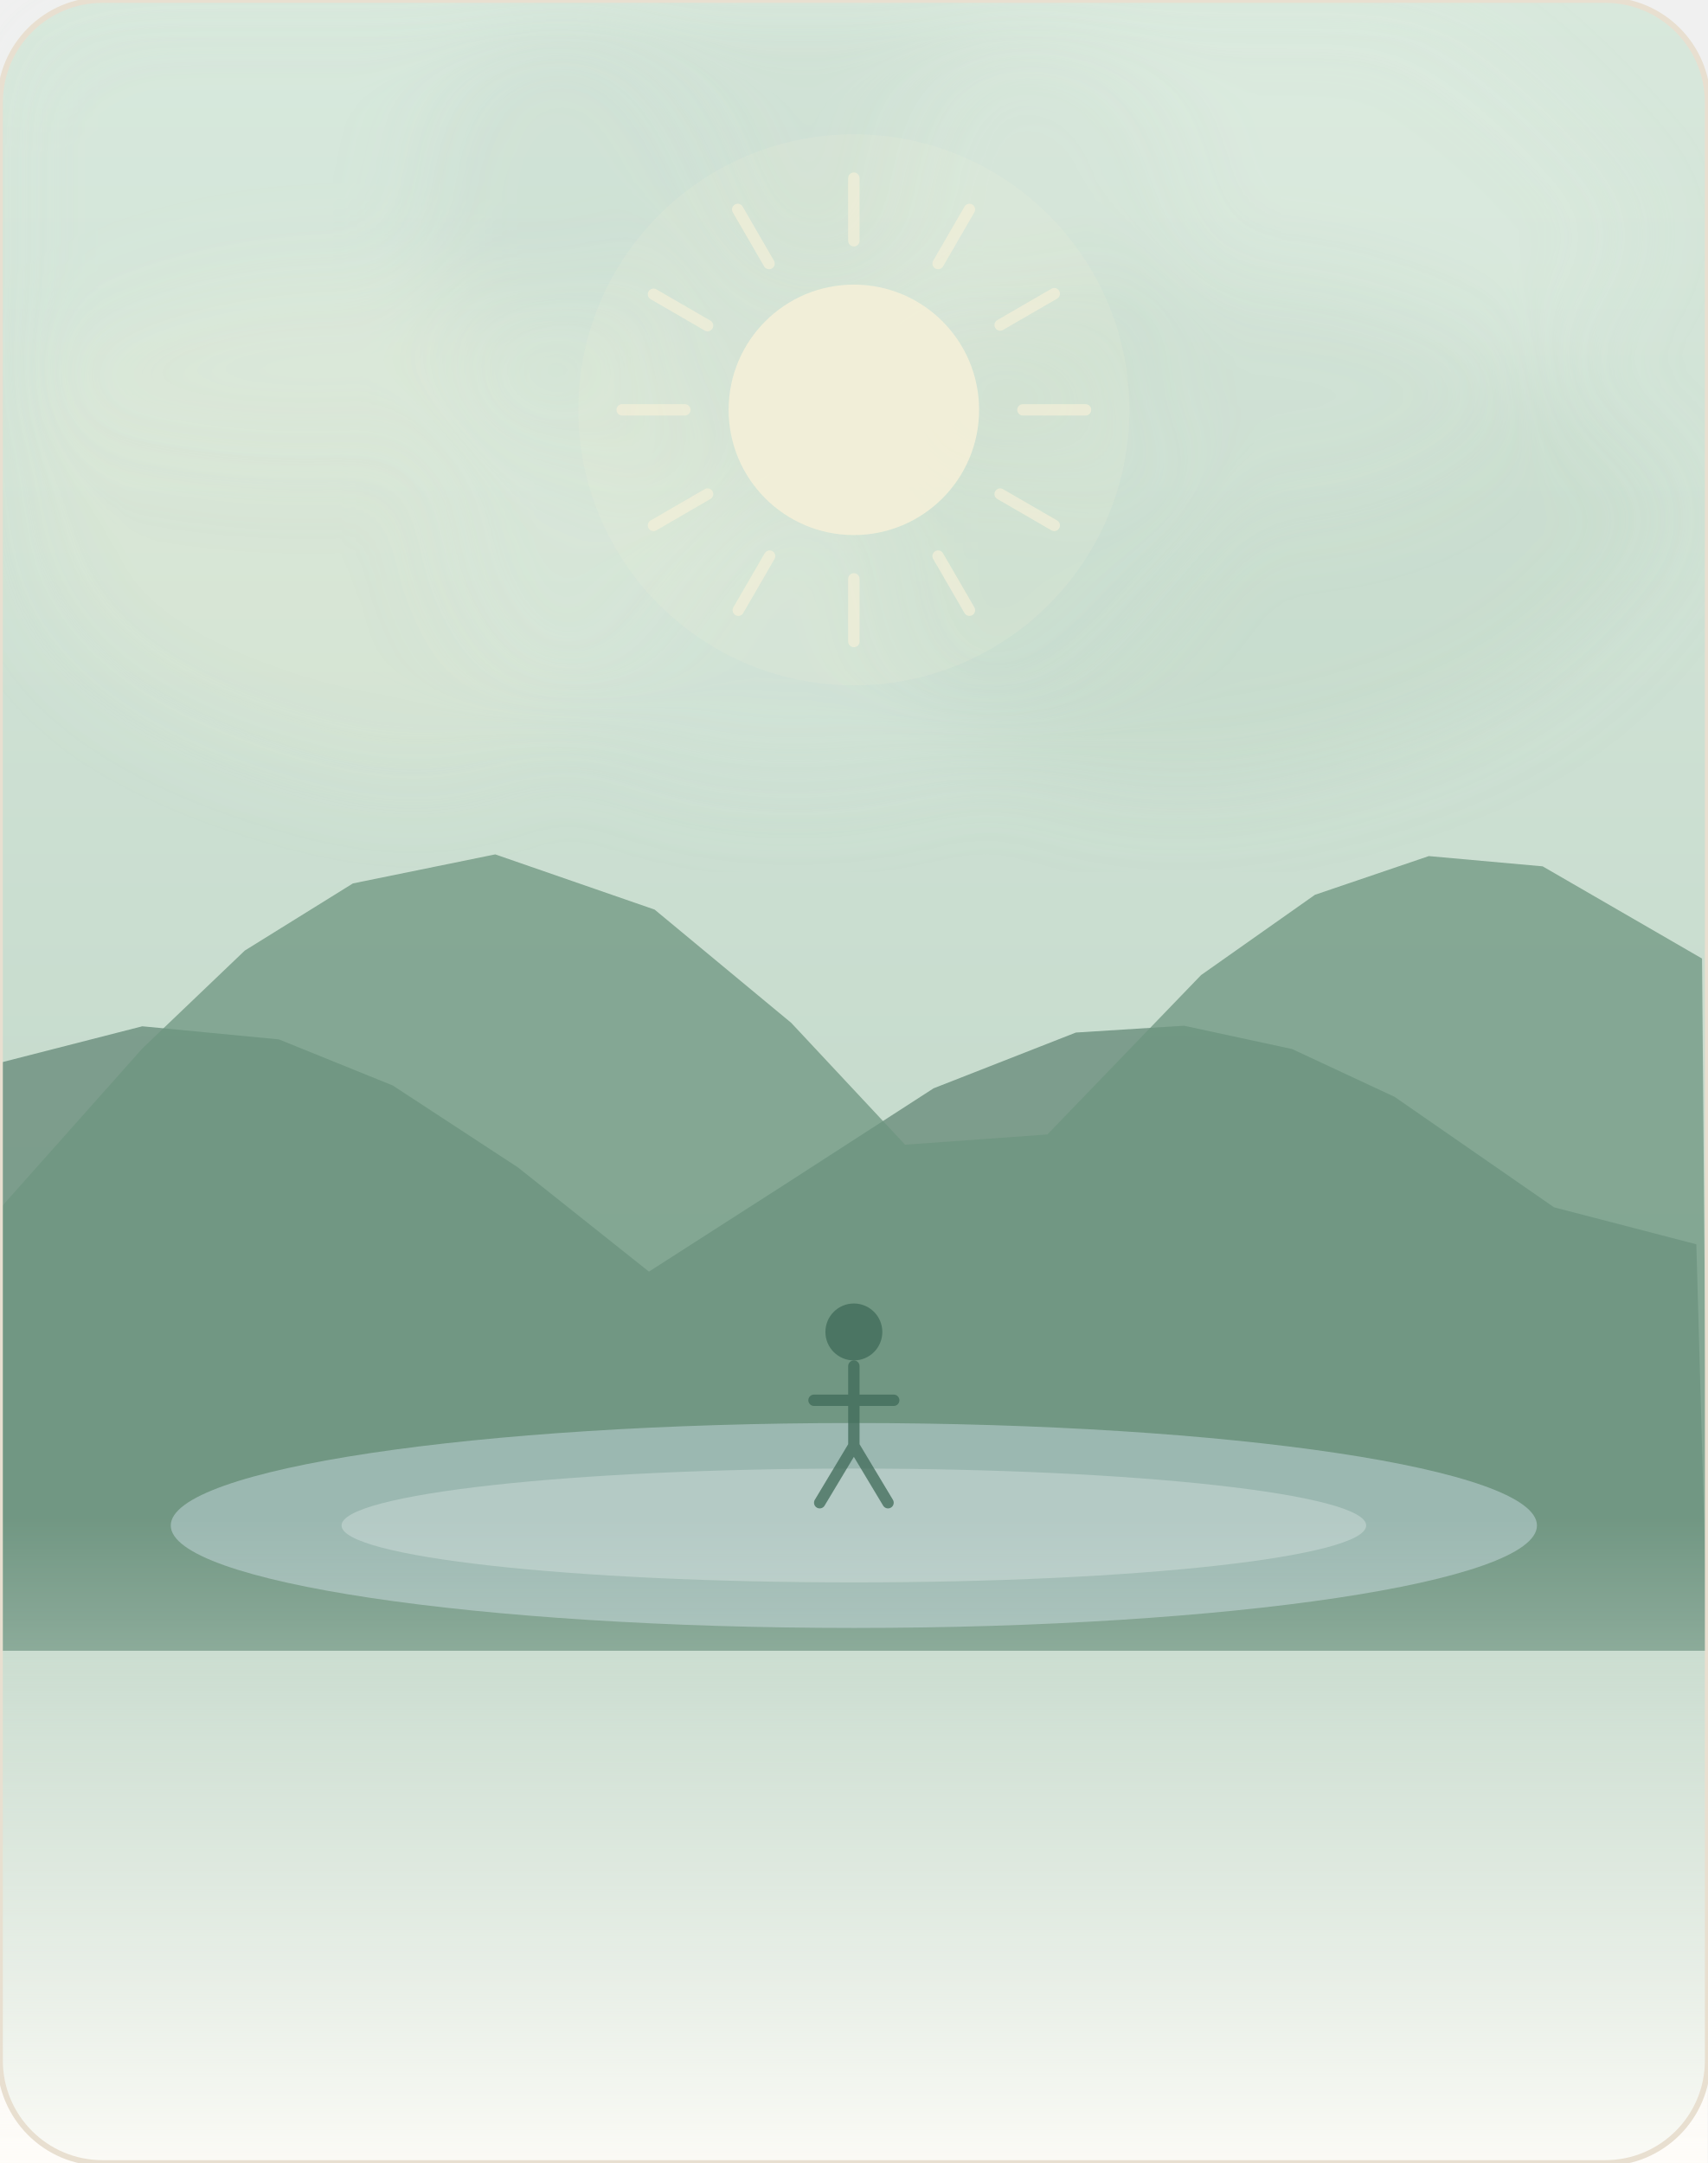
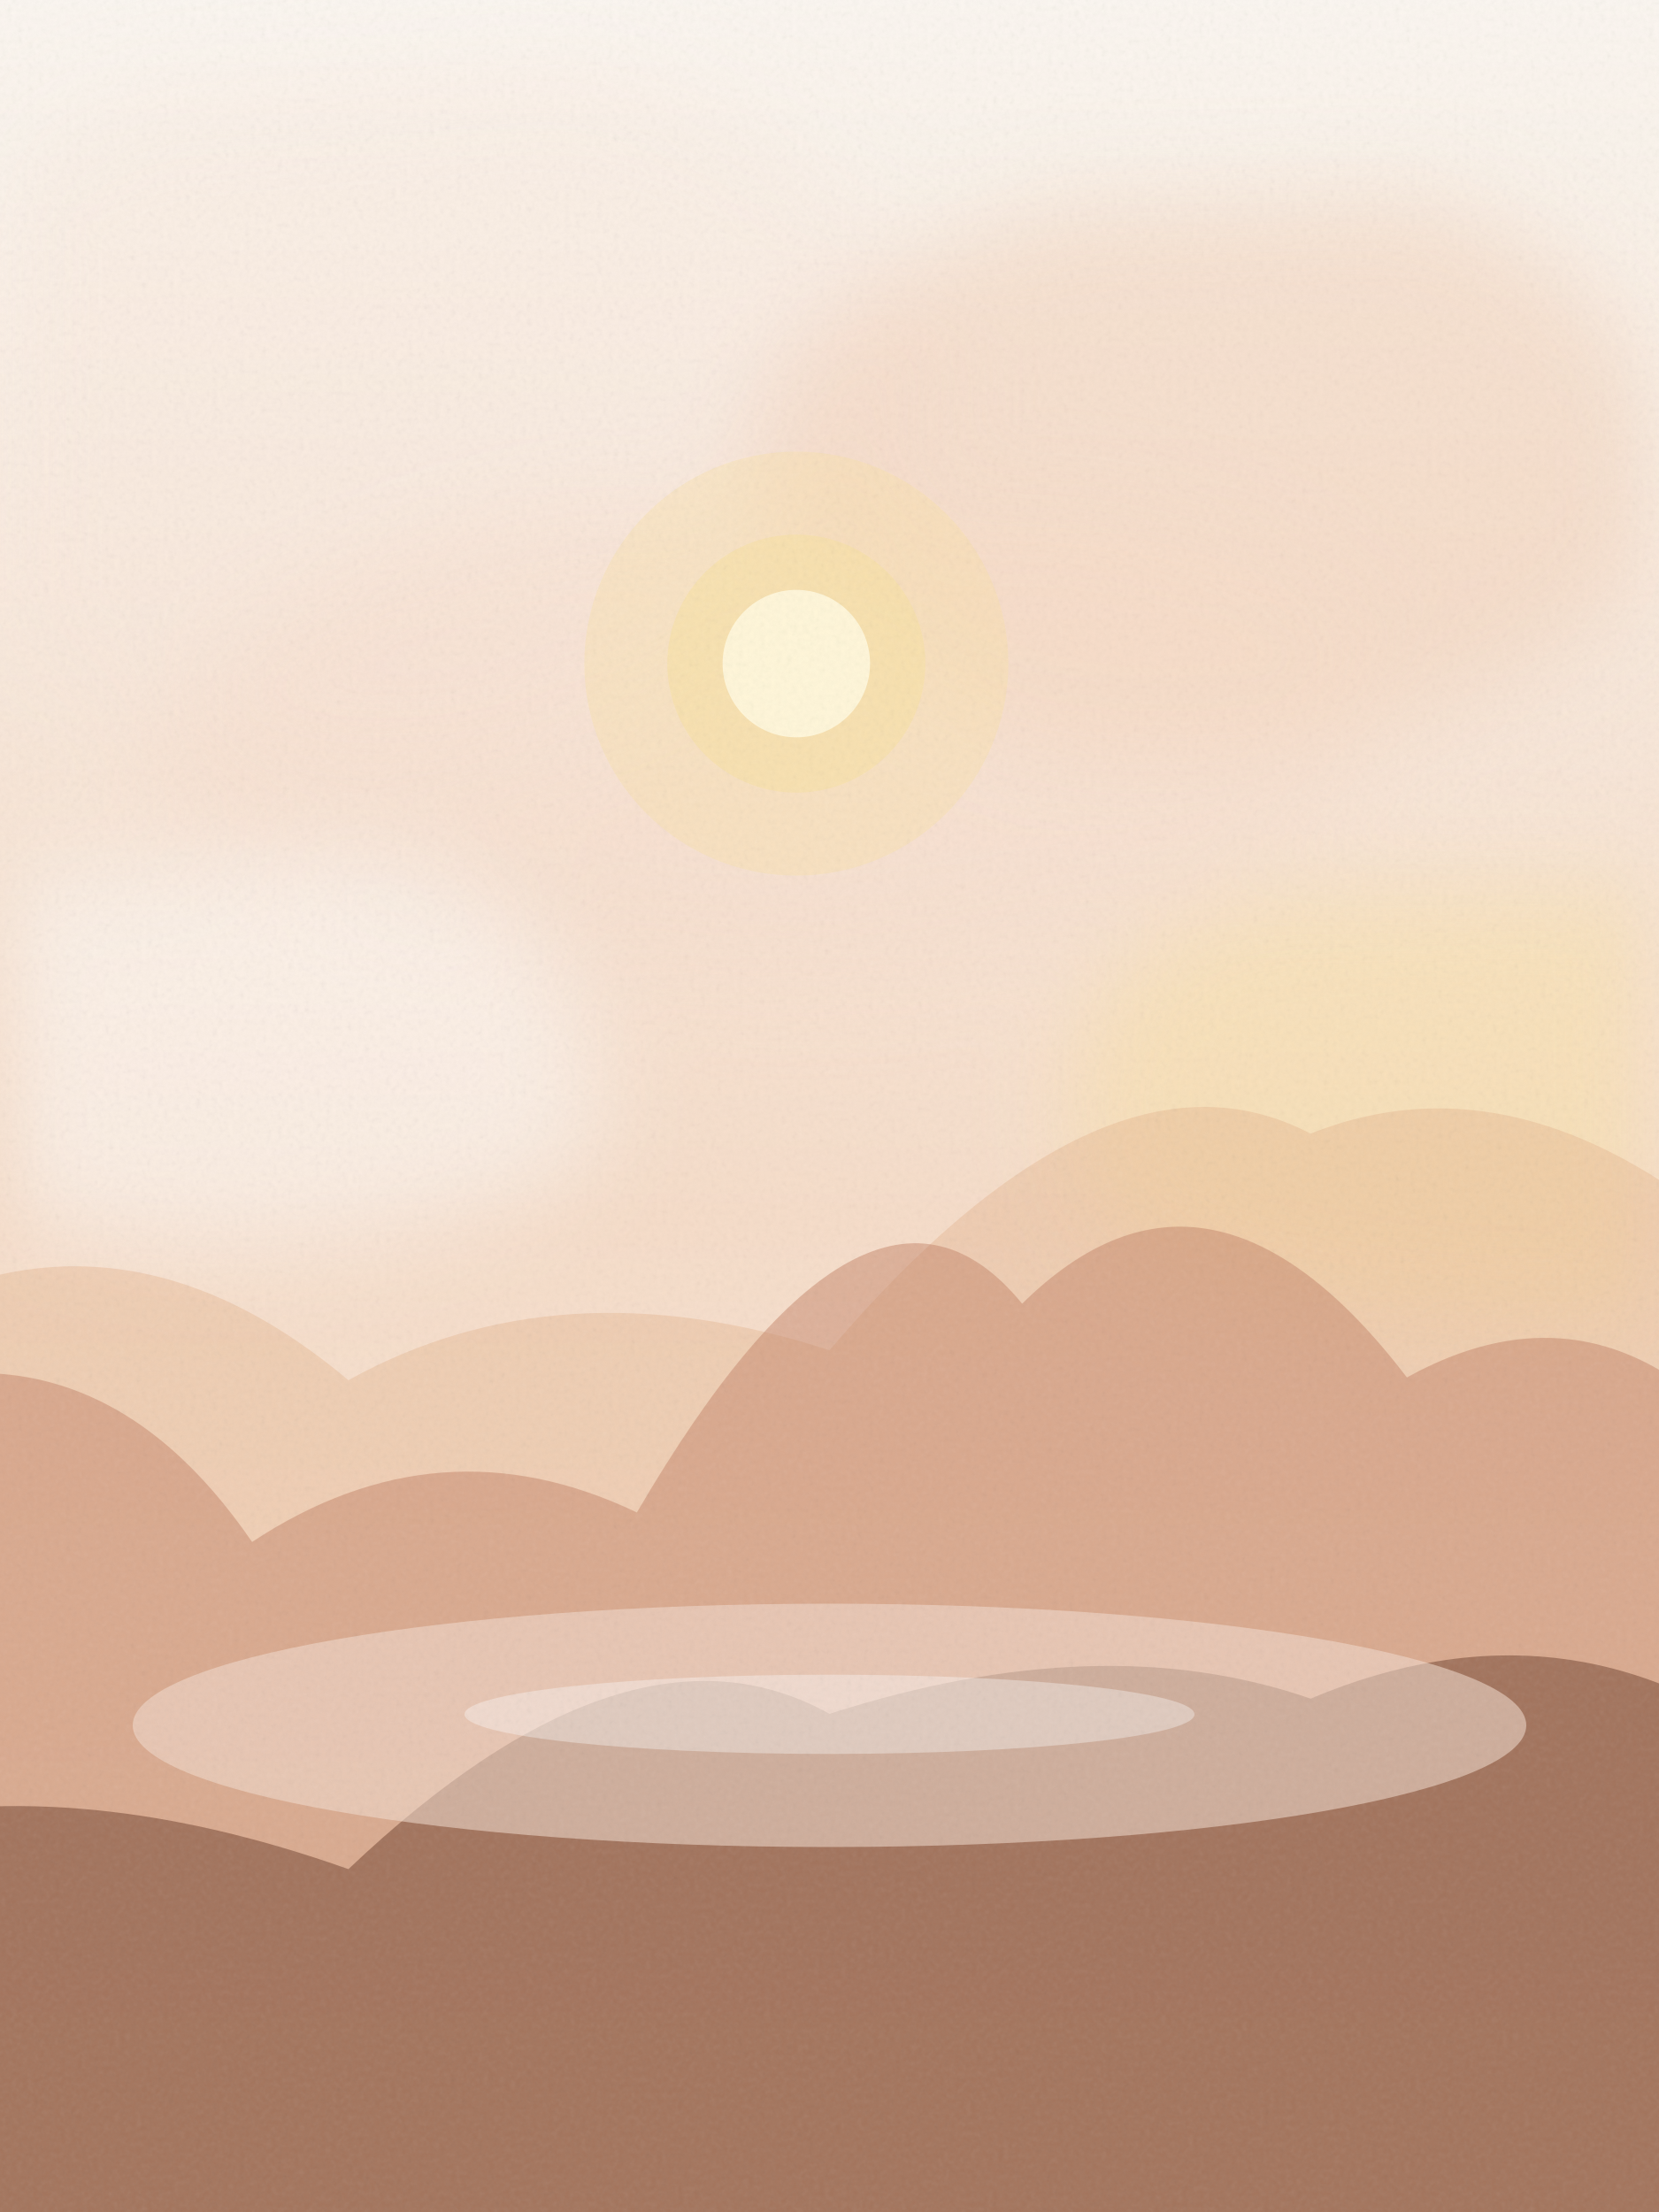
- <svg xmlns="http://www.w3.org/2000/svg" viewBox="0 0 300 380" width="300" height="380">
+ <svg xmlns="http://www.w3.org/2000/svg" viewBox="0 0 360 480" width="360" height="480">
  <defs>
-     <linearGradient id="skygrad" x1="0" y1="0" x2="0" y2="1">
-       <stop offset="0%" stop-color="#d8e8dc" />
-       <stop offset="100%" stop-color="#b7d0c0" />
+     <linearGradient id="g5sky" x1="0" y1="0" x2="0" y2="1">
+       <stop offset="0%" stop-color="#fbf6f0" />
+       <stop offset="55%" stop-color="#f6dcc8" />
+       <stop offset="100%" stop-color="#f8e8da" />
    </linearGradient>
-     <linearGradient id="paper" x1="0" y1="0" x2="0" y2="1">
-       <stop offset="0%" stop-color="#fffdf9" stop-opacity="0" />
-       <stop offset="70%" stop-color="#fffdf9" stop-opacity="0" />
-       <stop offset="100%" stop-color="#fffdf9" stop-opacity="0.95" />
-     </linearGradient>
-     <filter id="soft">
-       <feGaussianBlur stdDeviation="8" />
+     <filter id="g5soft" x="-30%" y="-30%" width="160%" height="160%">
+       <feGaussianBlur stdDeviation="10" />
+     </filter>
+     <filter id="g5grain" x="0" y="0" width="100%" height="100%">
+       <feTurbulence type="fractalNoise" baseFrequency="0.85" numOctaves="2" seed="5" />
+       <feColorMatrix type="saturate" values="0" />
+       <feComponentTransfer>
+         <feFuncA type="linear" slope="0.18" />
+       </feComponentTransfer>
    </filter>
  </defs>
-   <rect width="300" height="380" rx="18" fill="url(#skygrad)" />
-   <g filter="url(#soft)" opacity="0.9">
-     <path d="M 130.2 40.0 Q 130.2 40.0 118.8 52.3 Q 107.4 64.6 92.7 72.2 Q 78.1 79.9 59.7 80.6 Q 41.2 81.4 19.7 76.7 Q -1.9 72.1 -7.0 56.1 Q -12.2 40.0 -5.4 24.8 Q 1.4 9.6 19.8 0.8 Q 38.2 -8.0 61.0 -10.1 Q 83.8 -12.2 100.6 -1.0 Q 117.5 10.2 123.8 25.1 Z" fill="#d8e8dc" opacity="0.272" />
-     <path d="M 209.7 40.0 Q 209.7 40.0 205.0 55.6 Q 200.2 71.2 180.6 78.7 Q 161.0 86.1 139.1 88.1 Q 117.2 90.0 99.3 80.3 Q 81.3 70.5 76.9 55.2 Q 72.6 40.0 76.2 24.4 Q 79.8 8.8 99.3 1.0 Q 118.7 -6.8 138.9 -4.2 Q 159.0 -1.7 179.5 3.6 Q 199.9 8.9 204.8 24.4 Z" fill="#b7d0c0" opacity="0.225" />
-     <path d="M 288.8 40.0 Q 288.8 40.0 280.3 53.4 Q 271.7 66.8 257.1 78.1 Q 242.5 89.4 220.3 88.8 Q 198.0 88.3 178.4 80.0 Q 158.8 71.8 156.9 55.9 Q 155.0 40.0 158.6 25.0 Q 162.2 10.0 179.8 0.3 Q 197.5 -9.5 218.6 -6.4 Q 239.7 -3.4 253.6 6.0 Q 267.4 15.4 278.1 27.7 Z" fill="#e8f0ea" opacity="0.225" />
-     <path d="M 128.4 90.0 Q 128.4 90.0 120.0 103.4 Q 111.7 116.8 97.1 128.0 Q 82.4 139.2 62.1 134.7 Q 41.8 130.1 27.5 122.2 Q 13.3 114.2 7.9 102.1 Q 2.6 90.0 4.0 75.8 Q 5.3 61.6 23.2 55.0 Q 41.1 48.4 60.1 48.2 Q 79.1 48.1 97.5 54.5 Q 115.9 61.0 122.1 75.5 Z" fill="#f4f0d8" opacity="0.234" />
-     <path d="M 215.0 90.0 Q 215.0 90.0 204.5 104.0 Q 194.1 118.1 177.7 127.5 Q 161.3 136.9 139.9 137.1 Q 118.5 137.2 102.0 127.8 Q 85.4 118.3 79.6 104.2 Q 73.9 90.0 79.5 75.8 Q 85.1 61.5 102.1 52.8 Q 119.1 44.1 138.5 47.3 Q 157.9 50.6 173.9 57.3 Q 189.8 64.1 202.4 77.1 Z" fill="#d8e8dc" opacity="0.298" />
-     <path d="M 296.8 90.0 Q 296.8 90.0 285.5 104.1 Q 274.2 118.1 257.1 126.0 Q 240.0 133.9 218.5 137.3 Q 197.0 140.7 177.4 131.5 Q 157.8 122.3 155.7 106.1 Q 153.7 90.0 157.8 74.9 Q 161.9 59.8 181.3 53.7 Q 200.7 47.6 219.5 48.7 Q 238.3 49.8 253.9 57.0 Q 269.6 64.3 283.2 77.1 Z" fill="#b7d0c0" opacity="0.28" />
+   <rect width="360" height="480" fill="url(#g5sky)" />
+   <g filter="url(#g5soft)">
+     <path d="M 125.7 14.4 Q 75.5 1.4 125.7 14.4 Q 175.9 27.4 196.2 56.9 Q 216.5 86.4 188.8 117.9 Q 161.0 149.4 118.3 161.8 Q 75.5 174.3 38.3 157.2 Q 1.0 140.1 -17.3 113.3 Q -35.7 86.4 -24.5 64.0 Q -13.3 41.6 31.1 21.5 Z" fill="#f8e8da" opacity="0.33" />
+     <path d="M 308.0 42.5 Q 274.4 32.0 308.0 42.5 Q 341.5 53.0 354.9 79.3 Q 368.4 105.6 354.5 125.1 Q 340.6 144.6 307.5 155.2 Q 274.4 165.8 240.2 163.6 Q 205.9 161.4 178.9 133.5 Q 152.0 105.6 168.7 81.5 Q 185.4 57.4 229.9 44.7 Z" fill="#f0cbb0" opacity="0.43" />
+     <path d="M 231.0 109.2 Q 171.5 101.6 231.0 109.2 Q 290.4 116.7 297.7 139.9 Q 305.1 163.2 283.1 181.0 Q 261.1 198.7 216.3 207.7 Q 171.5 216.7 118.7 206.7 Q 65.9 196.6 42.1 179.9 Q 18.3 163.2 47.5 140.5 Q 76.6 117.8 124.1 109.7 Z" fill="#f6dcc8" opacity="0.39" />
+     <path d="M 78.6 184.8 Q 48.7 178.9 78.6 184.8 Q 108.6 190.7 120.4 210.5 Q 132.2 230.4 130.5 244.4 Q 128.8 258.5 88.8 267.3 Q 48.7 276.1 12.0 267.2 Q -24.6 258.3 -30.1 244.4 Q -35.7 230.4 -35.0 215.3 Q -34.3 200.2 7.2 189.5 Z" fill="#fff" opacity="0.45" />
+     <path d="M 349.7 192.3 Q 318.4 185.6 349.7 192.3 Q 381.1 198.9 401.2 219.5 Q 421.3 240.0 405.9 262.5 Q 390.5 285.1 354.4 286.5 Q 318.4 288.0 280.0 281.4 Q 241.6 274.7 235.9 257.4 Q 230.1 240.0 236.2 220.8 Q 242.2 201.6 280.3 193.6 Z" fill="#f8e0a0" opacity="0.48" />
  </g>
-   <path d="M 0,290 L 0,186.7 L 25,180.3 L 49,182.6 L 69,190.7 L 91,205.1 L 114,223.4 L 138,208.0 L 164,191.2 L 189,181.4 L 208,180.2 L 227,184.3 L 245,192.7 L 273,212.1 L 298,218.6 L 300,290 Z" fill="#3f6a58" opacity="0.55" />
-   <path d="M 0,290 L 0,212.3 L 25,184.2 L 43,167.0 L 62,155.2 L 87,150.1 L 115,159.8 L 139,179.7 L 159,201.1 L 184,199.3 L 211,171.3 L 231,157.2 L 251,150.4 L 271,152.2 L 299,168.4 L 300,290 Z" fill="#6e9580" opacity="0.75" />
-   <ellipse cx="150" cy="268" rx="120" ry="18" fill="#cfe0e8" opacity="0.45" />
-   <ellipse cx="150" cy="268" rx="90" ry="10" fill="#ffffff" opacity="0.25" />
+   <circle cx="172.8" cy="144.0" r="46.0" fill="#f8e0a0" opacity="0.35" />
+   <circle cx="172.8" cy="144.0" r="28.0" fill="#f8e0a0" opacity="0.55" />
+   <circle cx="172.8" cy="144.0" r="16.0" fill="#fff6d8" />
  <g>
-     <circle cx="150" cy="72" r="48.4" fill="#f4f0d8" opacity="0.15" />
-     <line x1="179.7" y1="72.0" x2="190.7" y2="72.0" stroke="#f4f0d8" stroke-width="2" stroke-linecap="round" opacity="0.7" />
-     <line x1="175.7" y1="86.8" x2="185.2" y2="92.3" stroke="#f4f0d8" stroke-width="2" stroke-linecap="round" opacity="0.7" />
-     <line x1="164.8" y1="97.7" x2="170.3" y2="107.2" stroke="#f4f0d8" stroke-width="2" stroke-linecap="round" opacity="0.7" />
-     <line x1="150.0" y1="101.7" x2="150.0" y2="112.7" stroke="#f4f0d8" stroke-width="2" stroke-linecap="round" opacity="0.7" />
-     <line x1="135.2" y1="97.7" x2="129.7" y2="107.2" stroke="#f4f0d8" stroke-width="2" stroke-linecap="round" opacity="0.7" />
-     <line x1="124.3" y1="86.8" x2="114.8" y2="92.3" stroke="#f4f0d8" stroke-width="2" stroke-linecap="round" opacity="0.7" />
-     <line x1="120.3" y1="72.0" x2="109.3" y2="72.0" stroke="#f4f0d8" stroke-width="2" stroke-linecap="round" opacity="0.7" />
-     <line x1="124.3" y1="57.2" x2="114.8" y2="51.7" stroke="#f4f0d8" stroke-width="2" stroke-linecap="round" opacity="0.7" />
-     <line x1="135.1" y1="46.3" x2="129.6" y2="36.8" stroke="#f4f0d8" stroke-width="2" stroke-linecap="round" opacity="0.7" />
-     <line x1="150.0" y1="42.3" x2="150.0" y2="31.3" stroke="#f4f0d8" stroke-width="2" stroke-linecap="round" opacity="0.7" />
-     <line x1="164.8" y1="46.3" x2="170.3" y2="36.8" stroke="#f4f0d8" stroke-width="2" stroke-linecap="round" opacity="0.7" />
-     <line x1="175.7" y1="57.1" x2="185.2" y2="51.6" stroke="#f4f0d8" stroke-width="2" stroke-linecap="round" opacity="0.7" />
-     <circle cx="150" cy="72" r="22" fill="#f4f0d8" opacity="0.9" />
+     <path d="M -28.8 484.0 L -28.8 288.6 Q 24.2 256.3 75.6 299.5 Q 121.5 274.0 180.0 293.0 Q 240.0 222.7 284.4 246.0 Q 334.7 225.9 388.8 279.5 L 388.8 484.0 Z" fill="#e2b08a" opacity="0.38" />
+     <path d="M -28.8 484.0 L -28.8 302.0 Q 21.2 285.7 54.7 334.6 Q 95.4 307.7 138.2 328.2 Q 188.5 242.1 221.8 282.9 Q 262.4 242.8 305.3 298.9 Q 352.5 272.8 388.8 326.0 L 388.8 484.0 Z" fill="#c48468" opacity="0.5" />
+     <path d="M -28.8 484.0 L -28.8 395.3 Q 17.9 385.1 75.6 405.6 Q 136.6 347.7 180.0 371.9 Q 239.1 352.9 284.4 368.6 Q 341.3 344.6 388.8 382.0 L 388.8 484.0 Z" fill="#8d5e48" opacity="0.72" />
  </g>
-   <circle cx="150" cy="234" r="5" fill="#3f6a58" opacity="0.75" />
-   <path d="M 150 240 L 150 254 M 143 246 L 157 246 M 150 254 L 144 264 M 150 254 L 156 264" stroke="#3f6a58" stroke-width="2" stroke-linecap="round" opacity="0.75" fill="none" />
-   <rect width="300" height="380" fill="url(#paper)" />
-   <rect width="300" height="380" rx="18" fill="none" stroke="#e8dfd0" stroke-width="1" />
+   <ellipse cx="180.0" cy="374.4" rx="151.2" ry="26.4" fill="#f3ddcf" opacity="0.55" />
+   <ellipse cx="180.0" cy="372.0" rx="79.2" ry="8.6" fill="#fff" opacity="0.35" />
+   <rect width="360" height="480" filter="url(#g5grain)" opacity="0.55" />
</svg>
